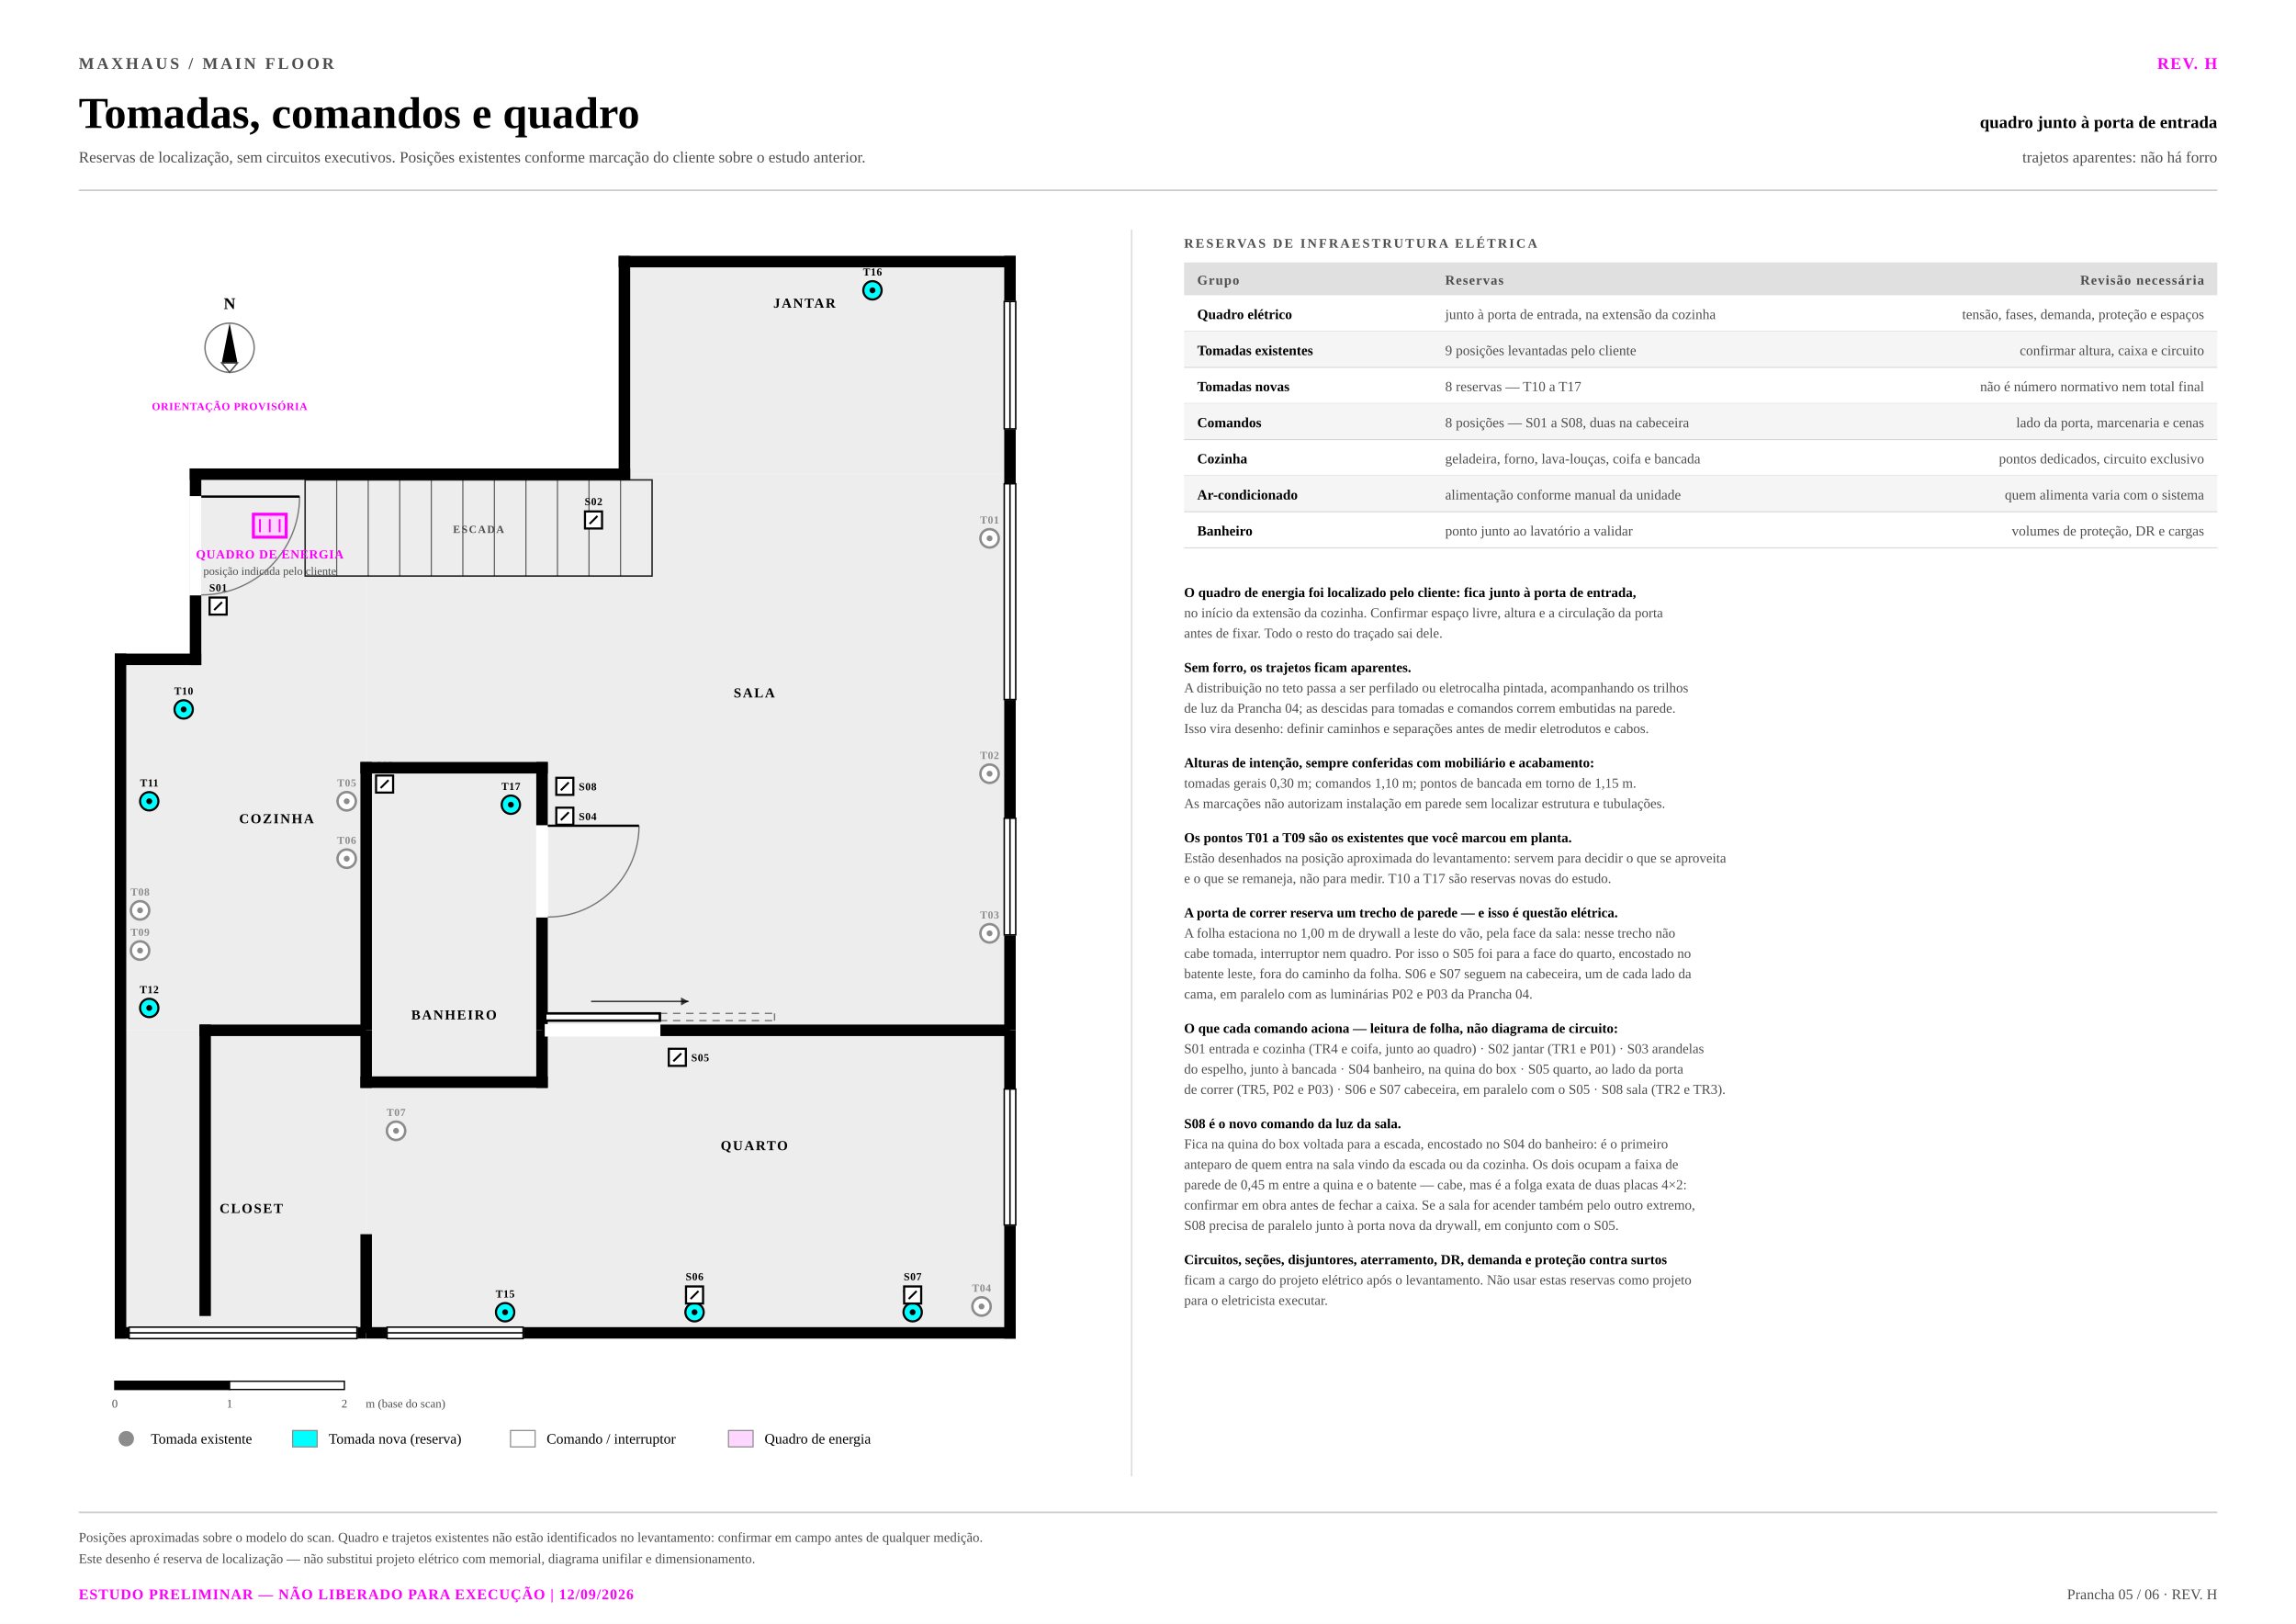
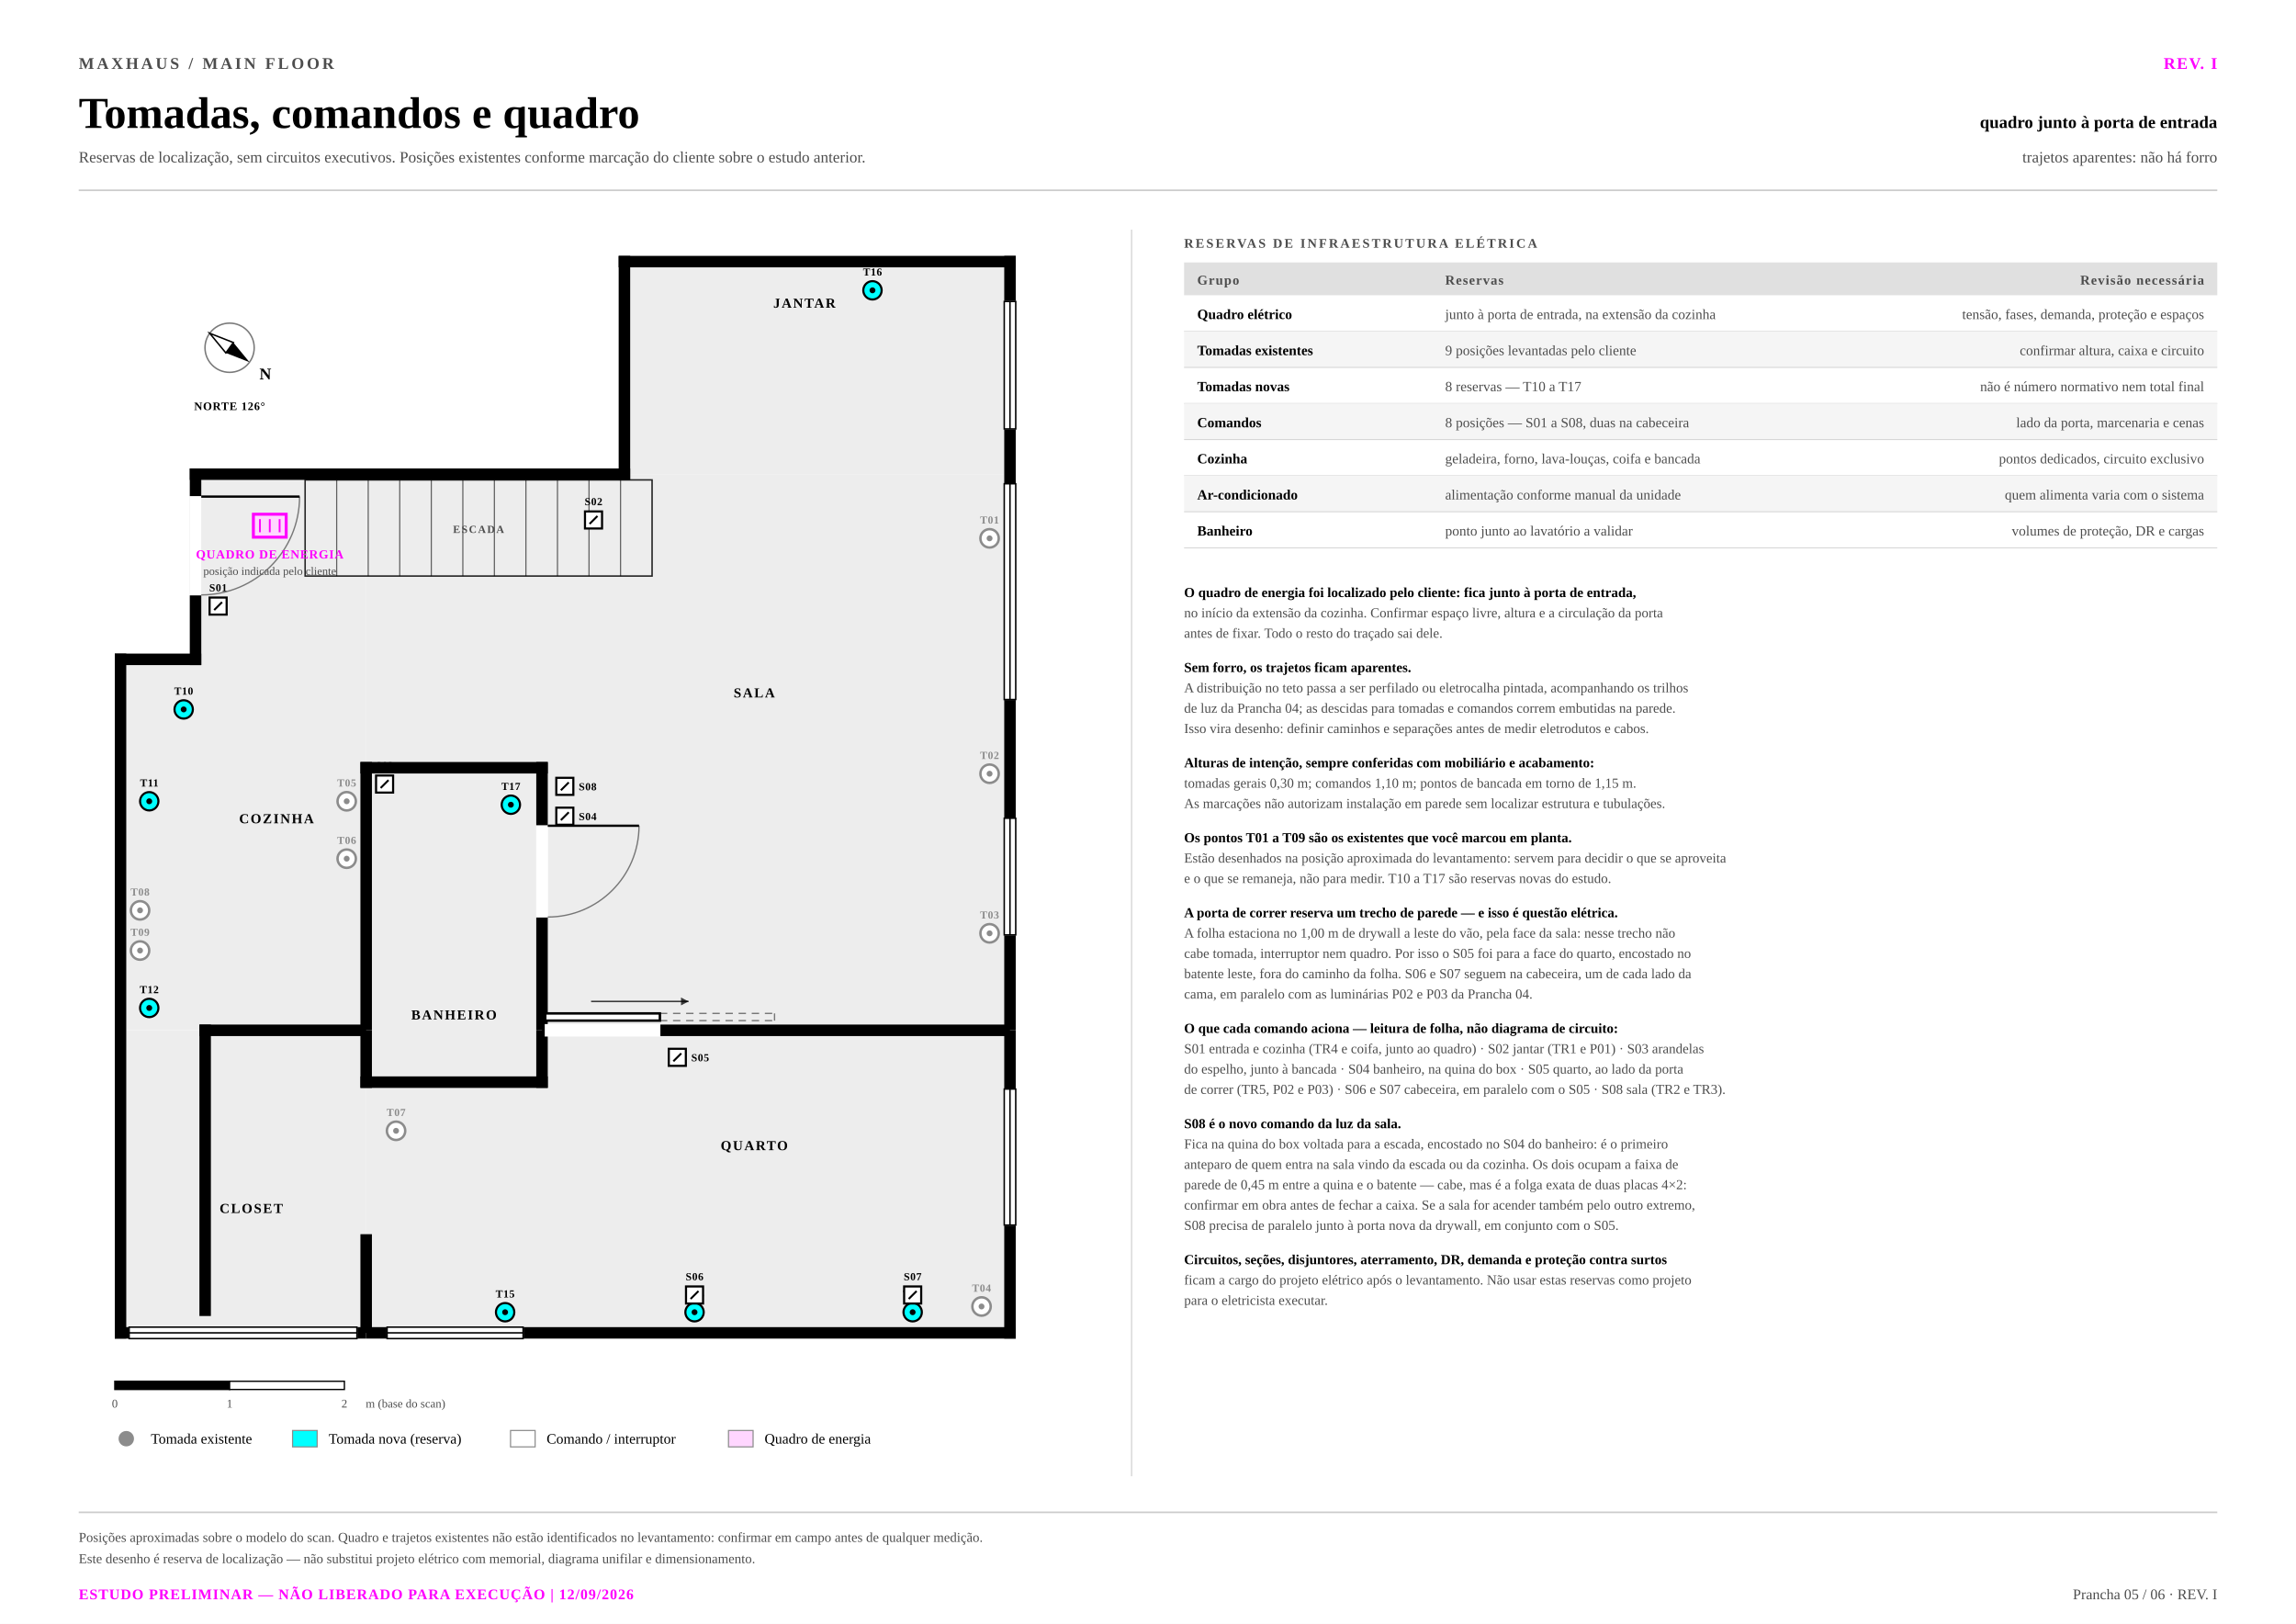
<svg xmlns="http://www.w3.org/2000/svg" viewBox="0 0 1400 990" width="1400" height="990">
  <rect x="0.00" y="0.00" width="1400.00" height="990.00" fill="#ffffff" />
  <text x="48.0" y="42.0" font-family="'Tiempos Text', 'Source Serif 4', Georgia, 'Times New Roman', Times, serif" font-size="10.0" fill="#4d4d4d" font-weight="bold" text-anchor="start" letter-spacing="1.60">MAXHAUS / MAIN FLOOR</text>
  <text x="48.0" y="78.0" font-family="'Tiempos Text', 'Source Serif 4', Georgia, 'Times New Roman', Times, serif" font-size="27.0" fill="#000000" font-weight="bold" text-anchor="start">Tomadas, comandos e quadro</text>
  <text x="48.0" y="99.0" font-family="'Tiempos Text', 'Source Serif 4', Georgia, 'Times New Roman', Times, serif" font-size="9.6" fill="#4d4d4d" font-weight="normal" text-anchor="start">Reservas de localização, sem circuitos executivos. Posições existentes conforme marcação do cliente sobre o estudo anterior.</text>
-   <text x="1352.0" y="42.0" font-family="'Tiempos Text', 'Source Serif 4', Georgia, 'Times New Roman', Times, serif" font-size="10.0" fill="#ff00ff" font-weight="bold" text-anchor="end" letter-spacing="0.80">REV. H</text>
+   <text x="1352.0" y="42.0" font-family="'Tiempos Text', 'Source Serif 4', Georgia, 'Times New Roman', Times, serif" font-size="10.0" fill="#ff00ff" font-weight="bold" text-anchor="end" letter-spacing="0.80">REV. I</text>
  <text x="1352.0" y="78.0" font-family="'Tiempos Text', 'Source Serif 4', Georgia, 'Times New Roman', Times, serif" font-size="10.5" fill="#000000" font-weight="bold" text-anchor="end">quadro junto à porta de entrada</text>
  <text x="1352.0" y="99.0" font-family="'Tiempos Text', 'Source Serif 4', Georgia, 'Times New Roman', Times, serif" font-size="9.6" fill="#4d4d4d" font-weight="normal" text-anchor="end">trajetos aparentes: não há forro</text>
  <line x1="48.00" y1="116.00" x2="1352.00" y2="116.00" stroke="#cccccc" stroke-width="1.00" />
  <path d="M380.75 159.56 L615.77 159.56 L615.77 289.10 L380.75 289.10 Z" fill="#ededed" opacity="1.00" />
  <path d="M223.31 289.10 L615.77 289.10 L615.77 628.06 L330.47 628.06 L330.47 468.01 L223.31 468.01 Z" fill="#ededed" opacity="1.00" />
  <path d="M119.21 289.10 L223.31 289.10 L223.31 628.06 L73.53 628.06 L73.53 401.94 L119.21 401.94 Z" fill="#ededed" opacity="1.00" />
  <path d="M73.53 628.06 L223.31 628.06 L223.31 812.64 L73.53 812.64 Z" fill="#ededed" opacity="1.00" />
  <path d="M330.47 628.06 L615.77 628.06 L615.77 812.64 L223.31 812.64 L223.31 659.80 L330.47 659.80 Z" fill="#ededed" opacity="1.00" />
  <path d="M223.31 468.01 L330.47 468.01 L330.47 659.80 L223.31 659.80 Z" fill="#ededed" opacity="1.00" />
  <rect x="377.24" y="156.00" width="242.10" height="6.99" fill="#000000" />
  <rect x="115.72" y="285.59" width="268.53" height="6.99" fill="#000000" />
  <rect x="115.72" y="285.59" width="7.01" height="119.89" fill="#000000" />
  <rect x="70.00" y="398.47" width="52.72" height="7.01" fill="#000000" />
  <rect x="121.60" y="624.63" width="101.66" height="7.01" fill="#000000" />
  <rect x="223.26" y="809.09" width="396.08" height="6.99" fill="#000000" />
  <rect x="219.77" y="628.12" width="7.01" height="35.11" fill="#000000" />
  <rect x="219.77" y="464.56" width="7.01" height="163.56" fill="#000000" />
  <rect x="330.48" y="624.63" width="285.35" height="7.01" fill="#000000" />
  <rect x="326.99" y="464.56" width="7.01" height="163.56" fill="#000000" />
  <rect x="612.34" y="628.12" width="7.01" height="187.95" fill="#000000" />
  <rect x="121.60" y="624.63" width="6.99" height="177.68" fill="#000000" />
  <rect x="70.00" y="809.09" width="153.26" height="6.99" fill="#000000" />
  <rect x="219.77" y="752.43" width="7.01" height="60.16" fill="#000000" />
  <rect x="377.24" y="156.00" width="7.01" height="136.58" fill="#000000" />
  <rect x="326.99" y="628.12" width="7.01" height="35.11" fill="#000000" />
  <rect x="612.34" y="156.00" width="7.01" height="472.12" fill="#000000" />
  <rect x="70.00" y="398.47" width="6.99" height="417.61" fill="#000000" />
  <rect x="219.77" y="464.56" width="114.23" height="7.01" fill="#000000" />
  <rect x="219.77" y="656.23" width="114.23" height="7.01" fill="#000000" />
  <rect x="612.04" y="183.48" width="7.61" height="78.33" fill="#ffffff" />
  <rect x="612.34" y="183.78" width="7.01" height="77.73" fill="none" stroke="#000000" stroke-width="0.90" />
  <line x1="615.84" y1="183.78" x2="615.84" y2="261.51" stroke="#000000" stroke-width="0.90" />
  <rect x="612.04" y="294.63" width="7.61" height="132.14" fill="#ffffff" />
  <rect x="612.34" y="294.93" width="7.01" height="131.54" fill="none" stroke="#000000" stroke-width="0.90" />
  <line x1="615.84" y1="294.93" x2="615.84" y2="426.46" stroke="#000000" stroke-width="0.90" />
  <rect x="612.04" y="498.53" width="7.61" height="71.73" fill="#ffffff" />
  <rect x="612.34" y="498.83" width="7.01" height="71.13" fill="none" stroke="#000000" stroke-width="0.90" />
  <line x1="615.84" y1="498.83" x2="615.84" y2="569.96" stroke="#000000" stroke-width="0.90" />
  <rect x="612.04" y="663.64" width="7.61" height="83.54" fill="#ffffff" />
  <rect x="612.34" y="663.94" width="7.01" height="82.94" fill="none" stroke="#000000" stroke-width="0.90" />
  <line x1="615.84" y1="663.94" x2="615.84" y2="746.88" stroke="#000000" stroke-width="0.90" />
  <rect x="78.44" y="808.79" width="139.50" height="7.59" fill="#ffffff" />
  <rect x="78.74" y="809.09" width="138.90" height="6.99" fill="none" stroke="#000000" stroke-width="0.90" />
  <line x1="78.74" y1="812.58" x2="217.63" y2="812.58" stroke="#000000" stroke-width="0.90" />
  <rect x="235.73" y="808.79" width="83.54" height="7.59" fill="#ffffff" />
  <rect x="236.03" y="809.09" width="82.94" height="6.99" fill="none" stroke="#000000" stroke-width="0.90" />
  <line x1="236.03" y1="812.58" x2="318.97" y2="812.58" stroke="#000000" stroke-width="0.90" />
  <rect x="115.42" y="302.45" width="7.61" height="60.54" fill="#ffffff" />
  <line x1="122.72" y1="302.75" x2="182.67" y2="302.75" stroke="#000000" stroke-width="1.40" />
  <path d="M 182.67 302.75 A 59.94 59.94 0 0 1 122.72 362.69" fill="none" stroke="#000000" stroke-width="0.8" opacity="0.5" />
  <rect x="326.69" y="503.12" width="7.61" height="56.25" fill="#ffffff" />
  <line x1="333.99" y1="503.42" x2="389.65" y2="503.42" stroke="#000000" stroke-width="1.40" />
  <path d="M 389.65 503.42 A 55.65 55.65 0 0 1 333.99 559.07" fill="none" stroke="#000000" stroke-width="0.8" opacity="0.5" />
  <rect x="332.16" y="624.33" width="70.51" height="7.61" fill="#ffffff" />
  <line x1="402.37" y1="617.83" x2="406.87" y2="617.83" stroke="#000000" stroke-width="0.80" opacity="0.50" />
  <line x1="410.37" y1="617.83" x2="414.87" y2="617.83" stroke="#000000" stroke-width="0.80" opacity="0.50" />
  <line x1="418.37" y1="617.83" x2="422.87" y2="617.83" stroke="#000000" stroke-width="0.80" opacity="0.50" />
  <line x1="426.37" y1="617.83" x2="430.87" y2="617.83" stroke="#000000" stroke-width="0.80" opacity="0.50" />
  <line x1="434.37" y1="617.83" x2="438.87" y2="617.83" stroke="#000000" stroke-width="0.80" opacity="0.50" />
  <line x1="442.37" y1="617.83" x2="446.87" y2="617.83" stroke="#000000" stroke-width="0.80" opacity="0.50" />
  <line x1="450.37" y1="617.83" x2="454.87" y2="617.83" stroke="#000000" stroke-width="0.80" opacity="0.50" />
  <line x1="458.37" y1="617.83" x2="462.87" y2="617.83" stroke="#000000" stroke-width="0.80" opacity="0.50" />
  <line x1="466.37" y1="617.83" x2="470.87" y2="617.83" stroke="#000000" stroke-width="0.80" opacity="0.50" />
  <line x1="402.37" y1="622.23" x2="406.87" y2="622.23" stroke="#000000" stroke-width="0.80" opacity="0.50" />
  <line x1="410.37" y1="622.23" x2="414.87" y2="622.23" stroke="#000000" stroke-width="0.80" opacity="0.50" />
  <line x1="418.37" y1="622.23" x2="422.87" y2="622.23" stroke="#000000" stroke-width="0.80" opacity="0.50" />
  <line x1="426.37" y1="622.23" x2="430.87" y2="622.23" stroke="#000000" stroke-width="0.80" opacity="0.50" />
  <line x1="434.37" y1="622.23" x2="438.87" y2="622.23" stroke="#000000" stroke-width="0.80" opacity="0.50" />
  <line x1="442.37" y1="622.23" x2="446.87" y2="622.23" stroke="#000000" stroke-width="0.80" opacity="0.50" />
  <line x1="450.37" y1="622.23" x2="454.87" y2="622.23" stroke="#000000" stroke-width="0.80" opacity="0.50" />
  <line x1="458.37" y1="622.23" x2="462.87" y2="622.23" stroke="#000000" stroke-width="0.80" opacity="0.50" />
  <line x1="466.37" y1="622.23" x2="470.87" y2="622.23" stroke="#000000" stroke-width="0.80" opacity="0.50" />
  <line x1="402.37" y1="617.83" x2="402.37" y2="622.23" stroke="#000000" stroke-width="0.80" opacity="0.50" />
  <line x1="472.28" y1="617.83" x2="472.28" y2="622.23" stroke="#000000" stroke-width="0.80" opacity="0.50" />
  <rect x="332.46" y="617.83" width="69.91" height="4.40" fill="#ffffff" stroke="#000000" stroke-width="1.50" />
  <line x1="360.42" y1="610.53" x2="419.85" y2="610.53" stroke="#000000" stroke-width="0.90" opacity="0.75" />
  <path d="M 419.85 610.53 L 415.25 608.13 L 415.25 612.93 Z" fill="#000000" opacity="0.75" />
  <rect x="186.05" y="292.58" width="211.56" height="58.61" fill="none" stroke="#000000" stroke-width="0.90" opacity="0.85" />
  <line x1="205.29" y1="292.58" x2="205.29" y2="351.19" stroke="#000000" stroke-width="0.70" opacity="0.60" />
  <line x1="224.52" y1="292.58" x2="224.52" y2="351.19" stroke="#000000" stroke-width="0.70" opacity="0.60" />
  <line x1="243.75" y1="292.58" x2="243.75" y2="351.19" stroke="#000000" stroke-width="0.70" opacity="0.60" />
  <line x1="262.99" y1="292.58" x2="262.99" y2="351.19" stroke="#000000" stroke-width="0.70" opacity="0.60" />
  <line x1="282.22" y1="292.58" x2="282.22" y2="351.19" stroke="#000000" stroke-width="0.70" opacity="0.60" />
  <line x1="301.45" y1="292.58" x2="301.45" y2="351.19" stroke="#000000" stroke-width="0.70" opacity="0.60" />
  <line x1="320.68" y1="292.58" x2="320.68" y2="351.19" stroke="#000000" stroke-width="0.70" opacity="0.60" />
  <line x1="339.92" y1="292.58" x2="339.92" y2="351.19" stroke="#000000" stroke-width="0.70" opacity="0.60" />
  <line x1="359.15" y1="292.58" x2="359.15" y2="351.19" stroke="#000000" stroke-width="0.70" opacity="0.60" />
  <line x1="378.38" y1="292.58" x2="378.38" y2="351.19" stroke="#000000" stroke-width="0.70" opacity="0.60" />
  <text x="291.8" y="324.9" font-family="'Tiempos Text', 'Source Serif 4', Georgia, 'Times New Roman', Times, serif" font-size="6.6" fill="#4d4d4d" font-weight="bold" text-anchor="middle" letter-spacing="0.80">ESCADA</text>
  <circle cx="140.00" cy="212.00" r="15.00" fill="none" stroke="#4d4d4d" stroke-width="0.90" opacity="0.75" />
-   <path d="M 140.00 197.00 L 144.80 221.30 L 135.20 221.30 Z" fill="#000000" />
-   <path d="M 140.00 227.00 L 144.80 221.30 L 135.20 221.30 Z" fill="none" stroke="#4d4d4d" stroke-width="0.9" />
-   <text x="140.0" y="188.4" font-family="'Tiempos Text', 'Source Serif 4', Georgia, 'Times New Roman', Times, serif" font-size="10.0" fill="#000000" font-weight="bold" text-anchor="middle" letter-spacing="0.60">N</text>
-   <text x="140.0" y="250.0" font-family="'Tiempos Text', 'Source Serif 4', Georgia, 'Times New Roman', Times, serif" font-size="6.6" fill="#ff00ff" font-weight="bold" text-anchor="middle" letter-spacing="0.30">ORIENTAÇÃO PROVISÓRIA</text>
+   <path d="M 152.14 220.82 L 137.71 215.16 L 142.29 208.84 Z" fill="#000000" />
+   <path d="M 127.86 203.18 L 137.71 215.16 L 142.29 208.84 Z" fill="#ffffff" stroke="#000000" stroke-width="0.9" />
+   <text x="161.8" y="231.3" font-family="'Tiempos Text', 'Source Serif 4', Georgia, 'Times New Roman', Times, serif" font-size="10.0" fill="#000000" font-weight="bold" text-anchor="middle" letter-spacing="0.60">N</text>
+   <text x="140.0" y="250.0" font-family="'Tiempos Text', 'Source Serif 4', Georgia, 'Times New Roman', Times, serif" font-size="7.0" fill="#000000" font-weight="bold" text-anchor="middle" letter-spacing="0.40">NORTE 126°</text>
  <text x="490.5" y="187.6" font-family="'Tiempos Text', 'Source Serif 4', Georgia, 'Times New Roman', Times, serif" font-size="8.4" fill="#000000" font-weight="bold" text-anchor="middle" letter-spacing="0.90">JANTAR</text>
  <text x="459.9" y="425.2" font-family="'Tiempos Text', 'Source Serif 4', Georgia, 'Times New Roman', Times, serif" font-size="8.4" fill="#000000" font-weight="bold" text-anchor="middle" letter-spacing="0.90">SALA</text>
  <text x="168.6" y="501.9" font-family="'Tiempos Text', 'Source Serif 4', Georgia, 'Times New Roman', Times, serif" font-size="8.4" fill="#000000" font-weight="bold" text-anchor="middle" letter-spacing="0.90">COZINHA</text>
  <text x="153.2" y="739.5" font-family="'Tiempos Text', 'Source Serif 4', Georgia, 'Times New Roman', Times, serif" font-size="8.4" fill="#000000" font-weight="bold" text-anchor="middle" letter-spacing="0.90">CLOSET</text>
  <text x="459.9" y="701.2" font-family="'Tiempos Text', 'Source Serif 4', Georgia, 'Times New Roman', Times, serif" font-size="8.4" fill="#000000" font-weight="bold" text-anchor="middle" letter-spacing="0.90">QUARTO</text>
  <text x="276.8" y="621.5" font-family="'Tiempos Text', 'Source Serif 4', Georgia, 'Times New Roman', Times, serif" font-size="8.4" fill="#000000" font-weight="bold" text-anchor="middle" letter-spacing="0.90">BANHEIRO</text>
  <circle cx="603.40" cy="328.20" r="5.60" fill="#ffffff" stroke="#8c8c8c" stroke-width="1.50" />
  <circle cx="603.40" cy="328.20" r="1.80" fill="#8c8c8c" />
  <text x="603.4" y="319.2" font-family="'Tiempos Text', 'Source Serif 4', Georgia, 'Times New Roman', Times, serif" font-size="6.6" fill="#8c8c8c" font-weight="bold" text-anchor="middle" letter-spacing="0.30">T01</text>
  <circle cx="603.40" cy="471.70" r="5.60" fill="#ffffff" stroke="#8c8c8c" stroke-width="1.50" />
  <circle cx="603.40" cy="471.70" r="1.80" fill="#8c8c8c" />
  <text x="603.4" y="462.7" font-family="'Tiempos Text', 'Source Serif 4', Georgia, 'Times New Roman', Times, serif" font-size="6.6" fill="#8c8c8c" font-weight="bold" text-anchor="middle" letter-spacing="0.30">T02</text>
  <circle cx="603.40" cy="569.00" r="5.60" fill="#ffffff" stroke="#8c8c8c" stroke-width="1.50" />
  <circle cx="603.40" cy="569.00" r="1.80" fill="#8c8c8c" />
  <text x="603.4" y="560.0" font-family="'Tiempos Text', 'Source Serif 4', Georgia, 'Times New Roman', Times, serif" font-size="6.6" fill="#8c8c8c" font-weight="bold" text-anchor="middle" letter-spacing="0.30">T03</text>
  <circle cx="598.50" cy="796.50" r="5.60" fill="#ffffff" stroke="#8c8c8c" stroke-width="1.50" />
  <circle cx="598.50" cy="796.50" r="1.80" fill="#8c8c8c" />
  <text x="598.5" y="787.5" font-family="'Tiempos Text', 'Source Serif 4', Georgia, 'Times New Roman', Times, serif" font-size="6.6" fill="#8c8c8c" font-weight="bold" text-anchor="middle" letter-spacing="0.30">T04</text>
  <circle cx="211.40" cy="488.50" r="5.60" fill="#ffffff" stroke="#8c8c8c" stroke-width="1.50" />
  <circle cx="211.40" cy="488.50" r="1.80" fill="#8c8c8c" />
  <text x="211.4" y="479.5" font-family="'Tiempos Text', 'Source Serif 4', Georgia, 'Times New Roman', Times, serif" font-size="6.6" fill="#8c8c8c" font-weight="bold" text-anchor="middle" letter-spacing="0.30">T05</text>
  <circle cx="211.40" cy="523.50" r="5.60" fill="#ffffff" stroke="#8c8c8c" stroke-width="1.50" />
  <circle cx="211.40" cy="523.50" r="1.80" fill="#8c8c8c" />
  <text x="211.4" y="514.5" font-family="'Tiempos Text', 'Source Serif 4', Georgia, 'Times New Roman', Times, serif" font-size="6.6" fill="#8c8c8c" font-weight="bold" text-anchor="middle" letter-spacing="0.30">T06</text>
  <circle cx="241.50" cy="689.40" r="5.60" fill="#ffffff" stroke="#8c8c8c" stroke-width="1.50" />
  <circle cx="241.50" cy="689.40" r="1.80" fill="#8c8c8c" />
  <text x="241.5" y="680.4" font-family="'Tiempos Text', 'Source Serif 4', Georgia, 'Times New Roman', Times, serif" font-size="6.6" fill="#8c8c8c" font-weight="bold" text-anchor="middle" letter-spacing="0.30">T07</text>
  <circle cx="85.40" cy="555.00" r="5.60" fill="#ffffff" stroke="#8c8c8c" stroke-width="1.50" />
  <circle cx="85.40" cy="555.00" r="1.80" fill="#8c8c8c" />
  <text x="85.4" y="546.0" font-family="'Tiempos Text', 'Source Serif 4', Georgia, 'Times New Roman', Times, serif" font-size="6.6" fill="#8c8c8c" font-weight="bold" text-anchor="middle" letter-spacing="0.30">T08</text>
  <circle cx="85.40" cy="579.50" r="5.60" fill="#ffffff" stroke="#8c8c8c" stroke-width="1.50" />
  <circle cx="85.40" cy="579.50" r="1.80" fill="#8c8c8c" />
  <text x="85.4" y="570.5" font-family="'Tiempos Text', 'Source Serif 4', Georgia, 'Times New Roman', Times, serif" font-size="6.6" fill="#8c8c8c" font-weight="bold" text-anchor="middle" letter-spacing="0.30">T09</text>
  <circle cx="112.00" cy="432.50" r="5.60" fill="#00ffff" stroke="#000000" stroke-width="1.30" />
  <circle cx="112.00" cy="432.50" r="1.80" fill="#000000" />
  <text x="112.0" y="423.5" font-family="'Tiempos Text', 'Source Serif 4', Georgia, 'Times New Roman', Times, serif" font-size="6.6" fill="#000000" font-weight="bold" text-anchor="middle" letter-spacing="0.30">T10</text>
  <circle cx="91.00" cy="488.50" r="5.60" fill="#00ffff" stroke="#000000" stroke-width="1.30" />
  <circle cx="91.00" cy="488.50" r="1.80" fill="#000000" />
  <text x="91.0" y="479.5" font-family="'Tiempos Text', 'Source Serif 4', Georgia, 'Times New Roman', Times, serif" font-size="6.6" fill="#000000" font-weight="bold" text-anchor="middle" letter-spacing="0.30">T11</text>
  <circle cx="91.00" cy="614.50" r="5.60" fill="#00ffff" stroke="#000000" stroke-width="1.30" />
  <circle cx="91.00" cy="614.50" r="1.80" fill="#000000" />
  <text x="91.0" y="605.5" font-family="'Tiempos Text', 'Source Serif 4', Georgia, 'Times New Roman', Times, serif" font-size="6.6" fill="#000000" font-weight="bold" text-anchor="middle" letter-spacing="0.30">T12</text>
  <circle cx="423.50" cy="800.00" r="5.60" fill="#00ffff" stroke="#000000" stroke-width="1.30" />
  <circle cx="423.50" cy="800.00" r="1.80" fill="#000000" />
  <text x="423.5" y="791.0" font-family="'Tiempos Text', 'Source Serif 4', Georgia, 'Times New Roman', Times, serif" font-size="6.6" fill="#000000" font-weight="bold" text-anchor="middle" letter-spacing="0.30">T13</text>
  <circle cx="556.50" cy="800.00" r="5.60" fill="#00ffff" stroke="#000000" stroke-width="1.30" />
  <circle cx="556.50" cy="800.00" r="1.80" fill="#000000" />
  <text x="556.5" y="791.0" font-family="'Tiempos Text', 'Source Serif 4', Georgia, 'Times New Roman', Times, serif" font-size="6.6" fill="#000000" font-weight="bold" text-anchor="middle" letter-spacing="0.30">T14</text>
  <circle cx="308.00" cy="800.00" r="5.60" fill="#00ffff" stroke="#000000" stroke-width="1.30" />
  <circle cx="308.00" cy="800.00" r="1.80" fill="#000000" />
  <text x="308.0" y="791.0" font-family="'Tiempos Text', 'Source Serif 4', Georgia, 'Times New Roman', Times, serif" font-size="6.6" fill="#000000" font-weight="bold" text-anchor="middle" letter-spacing="0.30">T15</text>
  <circle cx="532.00" cy="177.00" r="5.60" fill="#00ffff" stroke="#000000" stroke-width="1.30" />
  <circle cx="532.00" cy="177.00" r="1.80" fill="#000000" />
  <text x="532.0" y="168.0" font-family="'Tiempos Text', 'Source Serif 4', Georgia, 'Times New Roman', Times, serif" font-size="6.6" fill="#000000" font-weight="bold" text-anchor="middle" letter-spacing="0.30">T16</text>
  <circle cx="311.50" cy="490.60" r="5.60" fill="#00ffff" stroke="#000000" stroke-width="1.30" />
  <circle cx="311.50" cy="490.60" r="1.80" fill="#000000" />
  <text x="311.5" y="481.6" font-family="'Tiempos Text', 'Source Serif 4', Georgia, 'Times New Roman', Times, serif" font-size="6.6" fill="#000000" font-weight="bold" text-anchor="middle" letter-spacing="0.30">T17</text>
  <rect x="127.80" y="364.30" width="10.40" height="10.40" fill="#ffffff" stroke="#000000" stroke-width="1.30" />
  <line x1="130.60" y1="371.90" x2="135.40" y2="367.10" stroke="#000000" stroke-width="1.20" />
  <text x="133.0" y="360.5" font-family="'Tiempos Text', 'Source Serif 4', Georgia, 'Times New Roman', Times, serif" font-size="6.6" fill="#000000" font-weight="bold" text-anchor="middle" letter-spacing="0.30">S01</text>
  <rect x="356.70" y="311.80" width="10.40" height="10.40" fill="#ffffff" stroke="#000000" stroke-width="1.30" />
  <line x1="359.50" y1="319.40" x2="364.30" y2="314.60" stroke="#000000" stroke-width="1.20" />
  <text x="361.9" y="308.0" font-family="'Tiempos Text', 'Source Serif 4', Georgia, 'Times New Roman', Times, serif" font-size="6.6" fill="#000000" font-weight="bold" text-anchor="middle" letter-spacing="0.30">S02</text>
  <rect x="229.30" y="472.80" width="10.40" height="10.40" fill="#ffffff" stroke="#000000" stroke-width="1.30" />
  <line x1="232.10" y1="480.40" x2="236.90" y2="475.60" stroke="#000000" stroke-width="1.20" />
  <text x="234.5" y="469.0" font-family="'Tiempos Text', 'Source Serif 4', Georgia, 'Times New Roman', Times, serif" font-size="6.6" fill="#000000" font-weight="bold" text-anchor="middle" letter-spacing="0.30">S03</text>
  <rect x="339.20" y="492.40" width="10.40" height="10.40" fill="#ffffff" stroke="#000000" stroke-width="1.30" />
  <line x1="342.00" y1="500.00" x2="346.80" y2="495.20" stroke="#000000" stroke-width="1.20" />
  <text x="352.9" y="500.0" font-family="'Tiempos Text', 'Source Serif 4', Georgia, 'Times New Roman', Times, serif" font-size="6.6" fill="#000000" font-weight="bold" text-anchor="start" letter-spacing="0.30">S04</text>
  <rect x="407.80" y="639.40" width="10.40" height="10.40" fill="#ffffff" stroke="#000000" stroke-width="1.30" />
  <line x1="410.60" y1="647.00" x2="415.40" y2="642.20" stroke="#000000" stroke-width="1.20" />
  <text x="421.5" y="647.0" font-family="'Tiempos Text', 'Source Serif 4', Georgia, 'Times New Roman', Times, serif" font-size="6.6" fill="#000000" font-weight="bold" text-anchor="start" letter-spacing="0.30">S05</text>
  <rect x="418.30" y="784.30" width="10.40" height="10.40" fill="#ffffff" stroke="#000000" stroke-width="1.30" />
  <line x1="421.10" y1="791.90" x2="425.90" y2="787.10" stroke="#000000" stroke-width="1.20" />
  <text x="423.5" y="780.5" font-family="'Tiempos Text', 'Source Serif 4', Georgia, 'Times New Roman', Times, serif" font-size="6.6" fill="#000000" font-weight="bold" text-anchor="middle" letter-spacing="0.30">S06</text>
  <rect x="551.30" y="784.30" width="10.40" height="10.40" fill="#ffffff" stroke="#000000" stroke-width="1.30" />
  <line x1="554.10" y1="791.90" x2="558.90" y2="787.10" stroke="#000000" stroke-width="1.20" />
  <text x="556.5" y="780.5" font-family="'Tiempos Text', 'Source Serif 4', Georgia, 'Times New Roman', Times, serif" font-size="6.6" fill="#000000" font-weight="bold" text-anchor="middle" letter-spacing="0.30">S07</text>
  <rect x="339.20" y="474.20" width="10.40" height="10.40" fill="#ffffff" stroke="#000000" stroke-width="1.30" />
  <line x1="342.00" y1="481.80" x2="346.80" y2="477.00" stroke="#000000" stroke-width="1.20" />
  <text x="352.9" y="481.8" font-family="'Tiempos Text', 'Source Serif 4', Georgia, 'Times New Roman', Times, serif" font-size="6.6" fill="#000000" font-weight="bold" text-anchor="start" letter-spacing="0.30">S08</text>
  <rect x="154.50" y="313.50" width="20.00" height="14.00" fill="#ffd6ff" stroke="#ff00ff" stroke-width="1.80" />
  <line x1="158.50" y1="316.50" x2="158.50" y2="324.50" stroke="#ff00ff" stroke-width="1.10" />
  <line x1="164.50" y1="316.50" x2="164.50" y2="324.50" stroke="#ff00ff" stroke-width="1.10" />
  <line x1="170.50" y1="316.50" x2="170.50" y2="324.50" stroke="#ff00ff" stroke-width="1.10" />
  <text x="164.5" y="340.5" font-family="'Tiempos Text', 'Source Serif 4', Georgia, 'Times New Roman', Times, serif" font-size="7.6" fill="#ff00ff" font-weight="bold" text-anchor="middle" letter-spacing="0.40">QUADRO DE ENERGIA</text>
  <text x="164.5" y="350.5" font-family="'Tiempos Text', 'Source Serif 4', Georgia, 'Times New Roman', Times, serif" font-size="7.0" fill="#4d4d4d" font-weight="normal" text-anchor="middle">posição indicada pelo cliente</text>
  <rect x="70.00" y="842.10" width="70.00" height="5.00" fill="#000000" stroke="#000000" stroke-width="0.80" />
  <rect x="140.00" y="842.10" width="70.00" height="5.00" fill="#ffffff" stroke="#000000" stroke-width="0.80" />
  <text x="70.0" y="858.1" font-family="'Tiempos Text', 'Source Serif 4', Georgia, 'Times New Roman', Times, serif" font-size="7.2" fill="#4d4d4d" font-weight="normal" text-anchor="middle">0</text>
  <text x="140.0" y="858.1" font-family="'Tiempos Text', 'Source Serif 4', Georgia, 'Times New Roman', Times, serif" font-size="7.2" fill="#4d4d4d" font-weight="normal" text-anchor="middle">1</text>
  <text x="210.0" y="858.1" font-family="'Tiempos Text', 'Source Serif 4', Georgia, 'Times New Roman', Times, serif" font-size="7.2" fill="#4d4d4d" font-weight="normal" text-anchor="middle">2</text>
  <text x="223.0" y="858.1" font-family="'Tiempos Text', 'Source Serif 4', Georgia, 'Times New Roman', Times, serif" font-size="7.2" fill="#4d4d4d" font-weight="normal" text-anchor="start">m   (base do scan)</text>
  <circle cx="77.00" cy="877.10" r="4.20" fill="#8c8c8c" stroke="#8c8c8c" stroke-width="1.00" />
  <text x="92.0" y="880.1" font-family="'Tiempos Text', 'Source Serif 4', Georgia, 'Times New Roman', Times, serif" font-size="8.8" fill="#000000" font-weight="normal" text-anchor="start">Tomada existente</text>
  <rect x="178.40" y="872.10" width="15.00" height="10.00" fill="#00ffff" stroke="#8c8c8c" stroke-width="0.70" />
  <text x="200.4" y="880.1" font-family="'Tiempos Text', 'Source Serif 4', Georgia, 'Times New Roman', Times, serif" font-size="8.8" fill="#000000" font-weight="normal" text-anchor="start">Tomada nova (reserva)</text>
  <rect x="311.30" y="872.10" width="15.00" height="10.00" fill="#ffffff" stroke="#8c8c8c" stroke-width="0.70" />
  <text x="333.3" y="880.1" font-family="'Tiempos Text', 'Source Serif 4', Georgia, 'Times New Roman', Times, serif" font-size="8.8" fill="#000000" font-weight="normal" text-anchor="start">Comando / interruptor</text>
  <rect x="444.20" y="872.10" width="15.00" height="10.00" fill="#ffd6ff" stroke="#8c8c8c" stroke-width="0.70" />
  <text x="466.2" y="880.1" font-family="'Tiempos Text', 'Source Serif 4', Georgia, 'Times New Roman', Times, serif" font-size="8.8" fill="#000000" font-weight="normal" text-anchor="start">Quadro de energia</text>
  <line x1="690.00" y1="140.00" x2="690.00" y2="900.00" stroke="#cccccc" stroke-width="0.80" opacity="0.80" />
  <text x="722.0" y="151.0" font-family="'Tiempos Text', 'Source Serif 4', Georgia, 'Times New Roman', Times, serif" font-size="8.0" fill="#4d4d4d" font-weight="bold" text-anchor="start" letter-spacing="1.20">RESERVAS DE INFRAESTRUTURA ELÉTRICA</text>
  <rect x="722.00" y="160.00" width="630.00" height="20.00" fill="#e0e0e0" />
  <text x="730.0" y="173.5" font-family="'Tiempos Text', 'Source Serif 4', Georgia, 'Times New Roman', Times, serif" font-size="8.2" fill="#4d4d4d" font-weight="bold" text-anchor="start" letter-spacing="0.60">Grupo</text>
  <text x="881.2" y="173.5" font-family="'Tiempos Text', 'Source Serif 4', Georgia, 'Times New Roman', Times, serif" font-size="8.2" fill="#4d4d4d" font-weight="bold" text-anchor="start" letter-spacing="0.60">Reservas</text>
  <text x="1344.0" y="173.5" font-family="'Tiempos Text', 'Source Serif 4', Georgia, 'Times New Roman', Times, serif" font-size="8.2" fill="#4d4d4d" font-weight="bold" text-anchor="end" letter-spacing="0.60">Revisão necessária</text>
  <text x="730.0" y="194.5" font-family="'Tiempos Text', 'Source Serif 4', Georgia, 'Times New Roman', Times, serif" font-size="8.6" fill="#000000" font-weight="bold" text-anchor="start">Quadro elétrico</text>
  <text x="881.2" y="194.5" font-family="'Tiempos Text', 'Source Serif 4', Georgia, 'Times New Roman', Times, serif" font-size="8.6" fill="#4d4d4d" font-weight="normal" text-anchor="start">junto à porta de entrada, na extensão da cozinha</text>
  <text x="1344.0" y="194.5" font-family="'Tiempos Text', 'Source Serif 4', Georgia, 'Times New Roman', Times, serif" font-size="8.6" fill="#4d4d4d" font-weight="normal" text-anchor="end">tensão, fases, demanda, proteção e espaços</text>
  <line x1="722.00" y1="202.00" x2="1352.00" y2="202.00" stroke="#cccccc" stroke-width="0.60" opacity="0.80" />
  <rect x="722.00" y="202.00" width="630.00" height="22.00" fill="#f5f5f5" />
  <text x="730.0" y="216.5" font-family="'Tiempos Text', 'Source Serif 4', Georgia, 'Times New Roman', Times, serif" font-size="8.6" fill="#000000" font-weight="bold" text-anchor="start">Tomadas existentes</text>
  <text x="881.2" y="216.5" font-family="'Tiempos Text', 'Source Serif 4', Georgia, 'Times New Roman', Times, serif" font-size="8.6" fill="#4d4d4d" font-weight="normal" text-anchor="start">9 posições levantadas pelo cliente</text>
  <text x="1344.0" y="216.5" font-family="'Tiempos Text', 'Source Serif 4', Georgia, 'Times New Roman', Times, serif" font-size="8.6" fill="#4d4d4d" font-weight="normal" text-anchor="end">confirmar altura, caixa e circuito</text>
  <line x1="722.00" y1="224.00" x2="1352.00" y2="224.00" stroke="#cccccc" stroke-width="0.60" opacity="0.80" />
  <text x="730.0" y="238.5" font-family="'Tiempos Text', 'Source Serif 4', Georgia, 'Times New Roman', Times, serif" font-size="8.6" fill="#000000" font-weight="bold" text-anchor="start">Tomadas novas</text>
  <text x="881.2" y="238.5" font-family="'Tiempos Text', 'Source Serif 4', Georgia, 'Times New Roman', Times, serif" font-size="8.6" fill="#4d4d4d" font-weight="normal" text-anchor="start">8 reservas — T10 a T17</text>
  <text x="1344.0" y="238.5" font-family="'Tiempos Text', 'Source Serif 4', Georgia, 'Times New Roman', Times, serif" font-size="8.6" fill="#4d4d4d" font-weight="normal" text-anchor="end">não é número normativo nem total final</text>
  <line x1="722.00" y1="246.00" x2="1352.00" y2="246.00" stroke="#cccccc" stroke-width="0.60" opacity="0.80" />
  <rect x="722.00" y="246.00" width="630.00" height="22.00" fill="#f5f5f5" />
  <text x="730.0" y="260.5" font-family="'Tiempos Text', 'Source Serif 4', Georgia, 'Times New Roman', Times, serif" font-size="8.6" fill="#000000" font-weight="bold" text-anchor="start">Comandos</text>
  <text x="881.2" y="260.5" font-family="'Tiempos Text', 'Source Serif 4', Georgia, 'Times New Roman', Times, serif" font-size="8.6" fill="#4d4d4d" font-weight="normal" text-anchor="start">8 posições — S01 a S08, duas na cabeceira</text>
  <text x="1344.0" y="260.5" font-family="'Tiempos Text', 'Source Serif 4', Georgia, 'Times New Roman', Times, serif" font-size="8.6" fill="#4d4d4d" font-weight="normal" text-anchor="end">lado da porta, marcenaria e cenas</text>
  <line x1="722.00" y1="268.00" x2="1352.00" y2="268.00" stroke="#cccccc" stroke-width="0.60" opacity="0.80" />
  <text x="730.0" y="282.5" font-family="'Tiempos Text', 'Source Serif 4', Georgia, 'Times New Roman', Times, serif" font-size="8.6" fill="#000000" font-weight="bold" text-anchor="start">Cozinha</text>
  <text x="881.2" y="282.5" font-family="'Tiempos Text', 'Source Serif 4', Georgia, 'Times New Roman', Times, serif" font-size="8.6" fill="#4d4d4d" font-weight="normal" text-anchor="start">geladeira, forno, lava-louças, coifa e bancada</text>
  <text x="1344.0" y="282.5" font-family="'Tiempos Text', 'Source Serif 4', Georgia, 'Times New Roman', Times, serif" font-size="8.6" fill="#4d4d4d" font-weight="normal" text-anchor="end">pontos dedicados, circuito exclusivo</text>
  <line x1="722.00" y1="290.00" x2="1352.00" y2="290.00" stroke="#cccccc" stroke-width="0.60" opacity="0.80" />
  <rect x="722.00" y="290.00" width="630.00" height="22.00" fill="#f5f5f5" />
  <text x="730.0" y="304.5" font-family="'Tiempos Text', 'Source Serif 4', Georgia, 'Times New Roman', Times, serif" font-size="8.6" fill="#000000" font-weight="bold" text-anchor="start">Ar-condicionado</text>
  <text x="881.2" y="304.5" font-family="'Tiempos Text', 'Source Serif 4', Georgia, 'Times New Roman', Times, serif" font-size="8.6" fill="#4d4d4d" font-weight="normal" text-anchor="start">alimentação conforme manual da unidade</text>
  <text x="1344.0" y="304.5" font-family="'Tiempos Text', 'Source Serif 4', Georgia, 'Times New Roman', Times, serif" font-size="8.6" fill="#4d4d4d" font-weight="normal" text-anchor="end">quem alimenta varia com o sistema</text>
  <line x1="722.00" y1="312.00" x2="1352.00" y2="312.00" stroke="#cccccc" stroke-width="0.60" opacity="0.80" />
  <text x="730.0" y="326.5" font-family="'Tiempos Text', 'Source Serif 4', Georgia, 'Times New Roman', Times, serif" font-size="8.6" fill="#000000" font-weight="bold" text-anchor="start">Banheiro</text>
  <text x="881.2" y="326.5" font-family="'Tiempos Text', 'Source Serif 4', Georgia, 'Times New Roman', Times, serif" font-size="8.6" fill="#4d4d4d" font-weight="normal" text-anchor="start">ponto junto ao lavatório a validar</text>
  <text x="1344.0" y="326.5" font-family="'Tiempos Text', 'Source Serif 4', Georgia, 'Times New Roman', Times, serif" font-size="8.6" fill="#4d4d4d" font-weight="normal" text-anchor="end">volumes de proteção, DR e cargas</text>
  <line x1="722.00" y1="334.00" x2="1352.00" y2="334.00" stroke="#cccccc" stroke-width="0.60" opacity="0.80" />
  <text x="722.0" y="364.0" font-family="'Tiempos Text', 'Source Serif 4', Georgia, 'Times New Roman', Times, serif" font-size="8.4" fill="#000000" font-weight="bold" text-anchor="start">O quadro de energia foi localizado pelo cliente: fica junto à porta de entrada,</text>
  <text x="722.0" y="376.4" font-family="'Tiempos Text', 'Source Serif 4', Georgia, 'Times New Roman', Times, serif" font-size="8.4" fill="#4d4d4d" font-weight="normal" text-anchor="start">no início da extensão da cozinha. Confirmar espaço livre, altura e a circulação da porta</text>
  <text x="722.0" y="388.8" font-family="'Tiempos Text', 'Source Serif 4', Georgia, 'Times New Roman', Times, serif" font-size="8.4" fill="#4d4d4d" font-weight="normal" text-anchor="start">antes de fixar. Todo o resto do traçado sai dele.</text>
  <text x="722.0" y="409.7" font-family="'Tiempos Text', 'Source Serif 4', Georgia, 'Times New Roman', Times, serif" font-size="8.4" fill="#000000" font-weight="bold" text-anchor="start">Sem forro, os trajetos ficam aparentes.</text>
  <text x="722.0" y="422.1" font-family="'Tiempos Text', 'Source Serif 4', Georgia, 'Times New Roman', Times, serif" font-size="8.4" fill="#4d4d4d" font-weight="normal" text-anchor="start">A distribuição no teto passa a ser perfilado ou eletrocalha pintada, acompanhando os trilhos</text>
  <text x="722.0" y="434.5" font-family="'Tiempos Text', 'Source Serif 4', Georgia, 'Times New Roman', Times, serif" font-size="8.4" fill="#4d4d4d" font-weight="normal" text-anchor="start">de luz da Prancha 04; as descidas para tomadas e comandos correm embutidas na parede.</text>
  <text x="722.0" y="446.9" font-family="'Tiempos Text', 'Source Serif 4', Georgia, 'Times New Roman', Times, serif" font-size="8.4" fill="#4d4d4d" font-weight="normal" text-anchor="start">Isso vira desenho: definir caminhos e separações antes de medir eletrodutos e cabos.</text>
  <text x="722.0" y="467.8" font-family="'Tiempos Text', 'Source Serif 4', Georgia, 'Times New Roman', Times, serif" font-size="8.4" fill="#000000" font-weight="bold" text-anchor="start">Alturas de intenção, sempre conferidas com mobiliário e acabamento:</text>
  <text x="722.0" y="480.2" font-family="'Tiempos Text', 'Source Serif 4', Georgia, 'Times New Roman', Times, serif" font-size="8.4" fill="#4d4d4d" font-weight="normal" text-anchor="start">tomadas gerais 0,30 m; comandos 1,10 m; pontos de bancada em torno de 1,15 m.</text>
  <text x="722.0" y="492.6" font-family="'Tiempos Text', 'Source Serif 4', Georgia, 'Times New Roman', Times, serif" font-size="8.4" fill="#4d4d4d" font-weight="normal" text-anchor="start">As marcações não autorizam instalação em parede sem localizar estrutura e tubulações.</text>
  <text x="722.0" y="513.5" font-family="'Tiempos Text', 'Source Serif 4', Georgia, 'Times New Roman', Times, serif" font-size="8.4" fill="#000000" font-weight="bold" text-anchor="start">Os pontos T01 a T09 são os existentes que você marcou em planta.</text>
  <text x="722.0" y="525.9" font-family="'Tiempos Text', 'Source Serif 4', Georgia, 'Times New Roman', Times, serif" font-size="8.4" fill="#4d4d4d" font-weight="normal" text-anchor="start">Estão desenhados na posição aproximada do levantamento: servem para decidir o que se aproveita</text>
  <text x="722.0" y="538.3" font-family="'Tiempos Text', 'Source Serif 4', Georgia, 'Times New Roman', Times, serif" font-size="8.4" fill="#4d4d4d" font-weight="normal" text-anchor="start">e o que se remaneja, não para medir. T10 a T17 são reservas novas do estudo.</text>
  <text x="722.0" y="559.2" font-family="'Tiempos Text', 'Source Serif 4', Georgia, 'Times New Roman', Times, serif" font-size="8.4" fill="#000000" font-weight="bold" text-anchor="start">A porta de correr reserva um trecho de parede — e isso é questão elétrica.</text>
  <text x="722.0" y="571.6" font-family="'Tiempos Text', 'Source Serif 4', Georgia, 'Times New Roman', Times, serif" font-size="8.4" fill="#4d4d4d" font-weight="normal" text-anchor="start">A folha estaciona no 1,00 m de drywall a leste do vão, pela face da sala: nesse trecho não</text>
  <text x="722.0" y="584.0" font-family="'Tiempos Text', 'Source Serif 4', Georgia, 'Times New Roman', Times, serif" font-size="8.4" fill="#4d4d4d" font-weight="normal" text-anchor="start">cabe tomada, interruptor nem quadro. Por isso o S05 foi para a face do quarto, encostado no</text>
  <text x="722.0" y="596.4" font-family="'Tiempos Text', 'Source Serif 4', Georgia, 'Times New Roman', Times, serif" font-size="8.4" fill="#4d4d4d" font-weight="normal" text-anchor="start">batente leste, fora do caminho da folha. S06 e S07 seguem na cabeceira, um de cada lado da</text>
  <text x="722.0" y="608.8" font-family="'Tiempos Text', 'Source Serif 4', Georgia, 'Times New Roman', Times, serif" font-size="8.4" fill="#4d4d4d" font-weight="normal" text-anchor="start">cama, em paralelo com as luminárias P02 e P03 da Prancha 04.</text>
  <text x="722.0" y="629.7" font-family="'Tiempos Text', 'Source Serif 4', Georgia, 'Times New Roman', Times, serif" font-size="8.4" fill="#000000" font-weight="bold" text-anchor="start">O que cada comando aciona — leitura de folha, não diagrama de circuito:</text>
  <text x="722.0" y="642.1" font-family="'Tiempos Text', 'Source Serif 4', Georgia, 'Times New Roman', Times, serif" font-size="8.4" fill="#4d4d4d" font-weight="normal" text-anchor="start">S01 entrada e cozinha (TR4 e coifa, junto ao quadro) · S02 jantar (TR1 e P01) · S03 arandelas</text>
  <text x="722.0" y="654.5" font-family="'Tiempos Text', 'Source Serif 4', Georgia, 'Times New Roman', Times, serif" font-size="8.4" fill="#4d4d4d" font-weight="normal" text-anchor="start">do espelho, junto à bancada · S04 banheiro, na quina do box · S05 quarto, ao lado da porta</text>
  <text x="722.0" y="666.9" font-family="'Tiempos Text', 'Source Serif 4', Georgia, 'Times New Roman', Times, serif" font-size="8.4" fill="#4d4d4d" font-weight="normal" text-anchor="start">de correr (TR5, P02 e P03) · S06 e S07 cabeceira, em paralelo com o S05 · S08 sala (TR2 e TR3).</text>
  <text x="722.0" y="687.8" font-family="'Tiempos Text', 'Source Serif 4', Georgia, 'Times New Roman', Times, serif" font-size="8.4" fill="#000000" font-weight="bold" text-anchor="start">S08 é o novo comando da luz da sala.</text>
  <text x="722.0" y="700.2" font-family="'Tiempos Text', 'Source Serif 4', Georgia, 'Times New Roman', Times, serif" font-size="8.4" fill="#4d4d4d" font-weight="normal" text-anchor="start">Fica na quina do box voltada para a escada, encostado no S04 do banheiro: é o primeiro</text>
  <text x="722.0" y="712.6" font-family="'Tiempos Text', 'Source Serif 4', Georgia, 'Times New Roman', Times, serif" font-size="8.4" fill="#4d4d4d" font-weight="normal" text-anchor="start">anteparo de quem entra na sala vindo da escada ou da cozinha. Os dois ocupam a faixa de</text>
  <text x="722.0" y="725.0" font-family="'Tiempos Text', 'Source Serif 4', Georgia, 'Times New Roman', Times, serif" font-size="8.4" fill="#4d4d4d" font-weight="normal" text-anchor="start">parede de 0,45 m entre a quina e o batente — cabe, mas é a folga exata de duas placas 4×2:</text>
  <text x="722.0" y="737.4" font-family="'Tiempos Text', 'Source Serif 4', Georgia, 'Times New Roman', Times, serif" font-size="8.4" fill="#4d4d4d" font-weight="normal" text-anchor="start">confirmar em obra antes de fechar a caixa. Se a sala for acender também pelo outro extremo,</text>
  <text x="722.0" y="749.8" font-family="'Tiempos Text', 'Source Serif 4', Georgia, 'Times New Roman', Times, serif" font-size="8.4" fill="#4d4d4d" font-weight="normal" text-anchor="start">S08 precisa de paralelo junto à porta nova da drywall, em conjunto com o S05.</text>
  <text x="722.0" y="770.7" font-family="'Tiempos Text', 'Source Serif 4', Georgia, 'Times New Roman', Times, serif" font-size="8.4" fill="#000000" font-weight="bold" text-anchor="start">Circuitos, seções, disjuntores, aterramento, DR, demanda e proteção contra surtos</text>
  <text x="722.0" y="783.1" font-family="'Tiempos Text', 'Source Serif 4', Georgia, 'Times New Roman', Times, serif" font-size="8.4" fill="#4d4d4d" font-weight="normal" text-anchor="start">ficam a cargo do projeto elétrico após o levantamento. Não usar estas reservas como projeto</text>
  <text x="722.0" y="795.5" font-family="'Tiempos Text', 'Source Serif 4', Georgia, 'Times New Roman', Times, serif" font-size="8.4" fill="#4d4d4d" font-weight="normal" text-anchor="start">para o eletricista executar.</text>
  <line x1="48.00" y1="922.00" x2="1352.00" y2="922.00" stroke="#cccccc" stroke-width="1.00" />
  <text x="48.0" y="940.0" font-family="'Tiempos Text', 'Source Serif 4', Georgia, 'Times New Roman', Times, serif" font-size="8.3" fill="#4d4d4d" font-weight="normal" text-anchor="start">Posições aproximadas sobre o modelo do scan. Quadro e trajetos existentes não estão identificados no levantamento: confirmar em campo antes de qualquer medição.</text>
  <text x="48.0" y="953.0" font-family="'Tiempos Text', 'Source Serif 4', Georgia, 'Times New Roman', Times, serif" font-size="8.3" fill="#4d4d4d" font-weight="normal" text-anchor="start">Este desenho é reserva de localização — não substitui projeto elétrico com memorial, diagrama unifilar e dimensionamento.</text>
  <text x="48.0" y="975.0" font-family="'Tiempos Text', 'Source Serif 4', Georgia, 'Times New Roman', Times, serif" font-size="9.0" fill="#ff00ff" font-weight="bold" text-anchor="start" letter-spacing="0.50">ESTUDO PRELIMINAR — NÃO LIBERADO PARA EXECUÇÃO   |   12/09/2026</text>
-   <text x="1352.0" y="975.0" font-family="'Tiempos Text', 'Source Serif 4', Georgia, 'Times New Roman', Times, serif" font-size="9.0" fill="#4d4d4d" font-weight="normal" text-anchor="end">Prancha 05 / 06   ·   REV. H</text>
+   <text x="1352.0" y="975.0" font-family="'Tiempos Text', 'Source Serif 4', Georgia, 'Times New Roman', Times, serif" font-size="9.0" fill="#4d4d4d" font-weight="normal" text-anchor="end">Prancha 05 / 06   ·   REV. I</text>
</svg>
